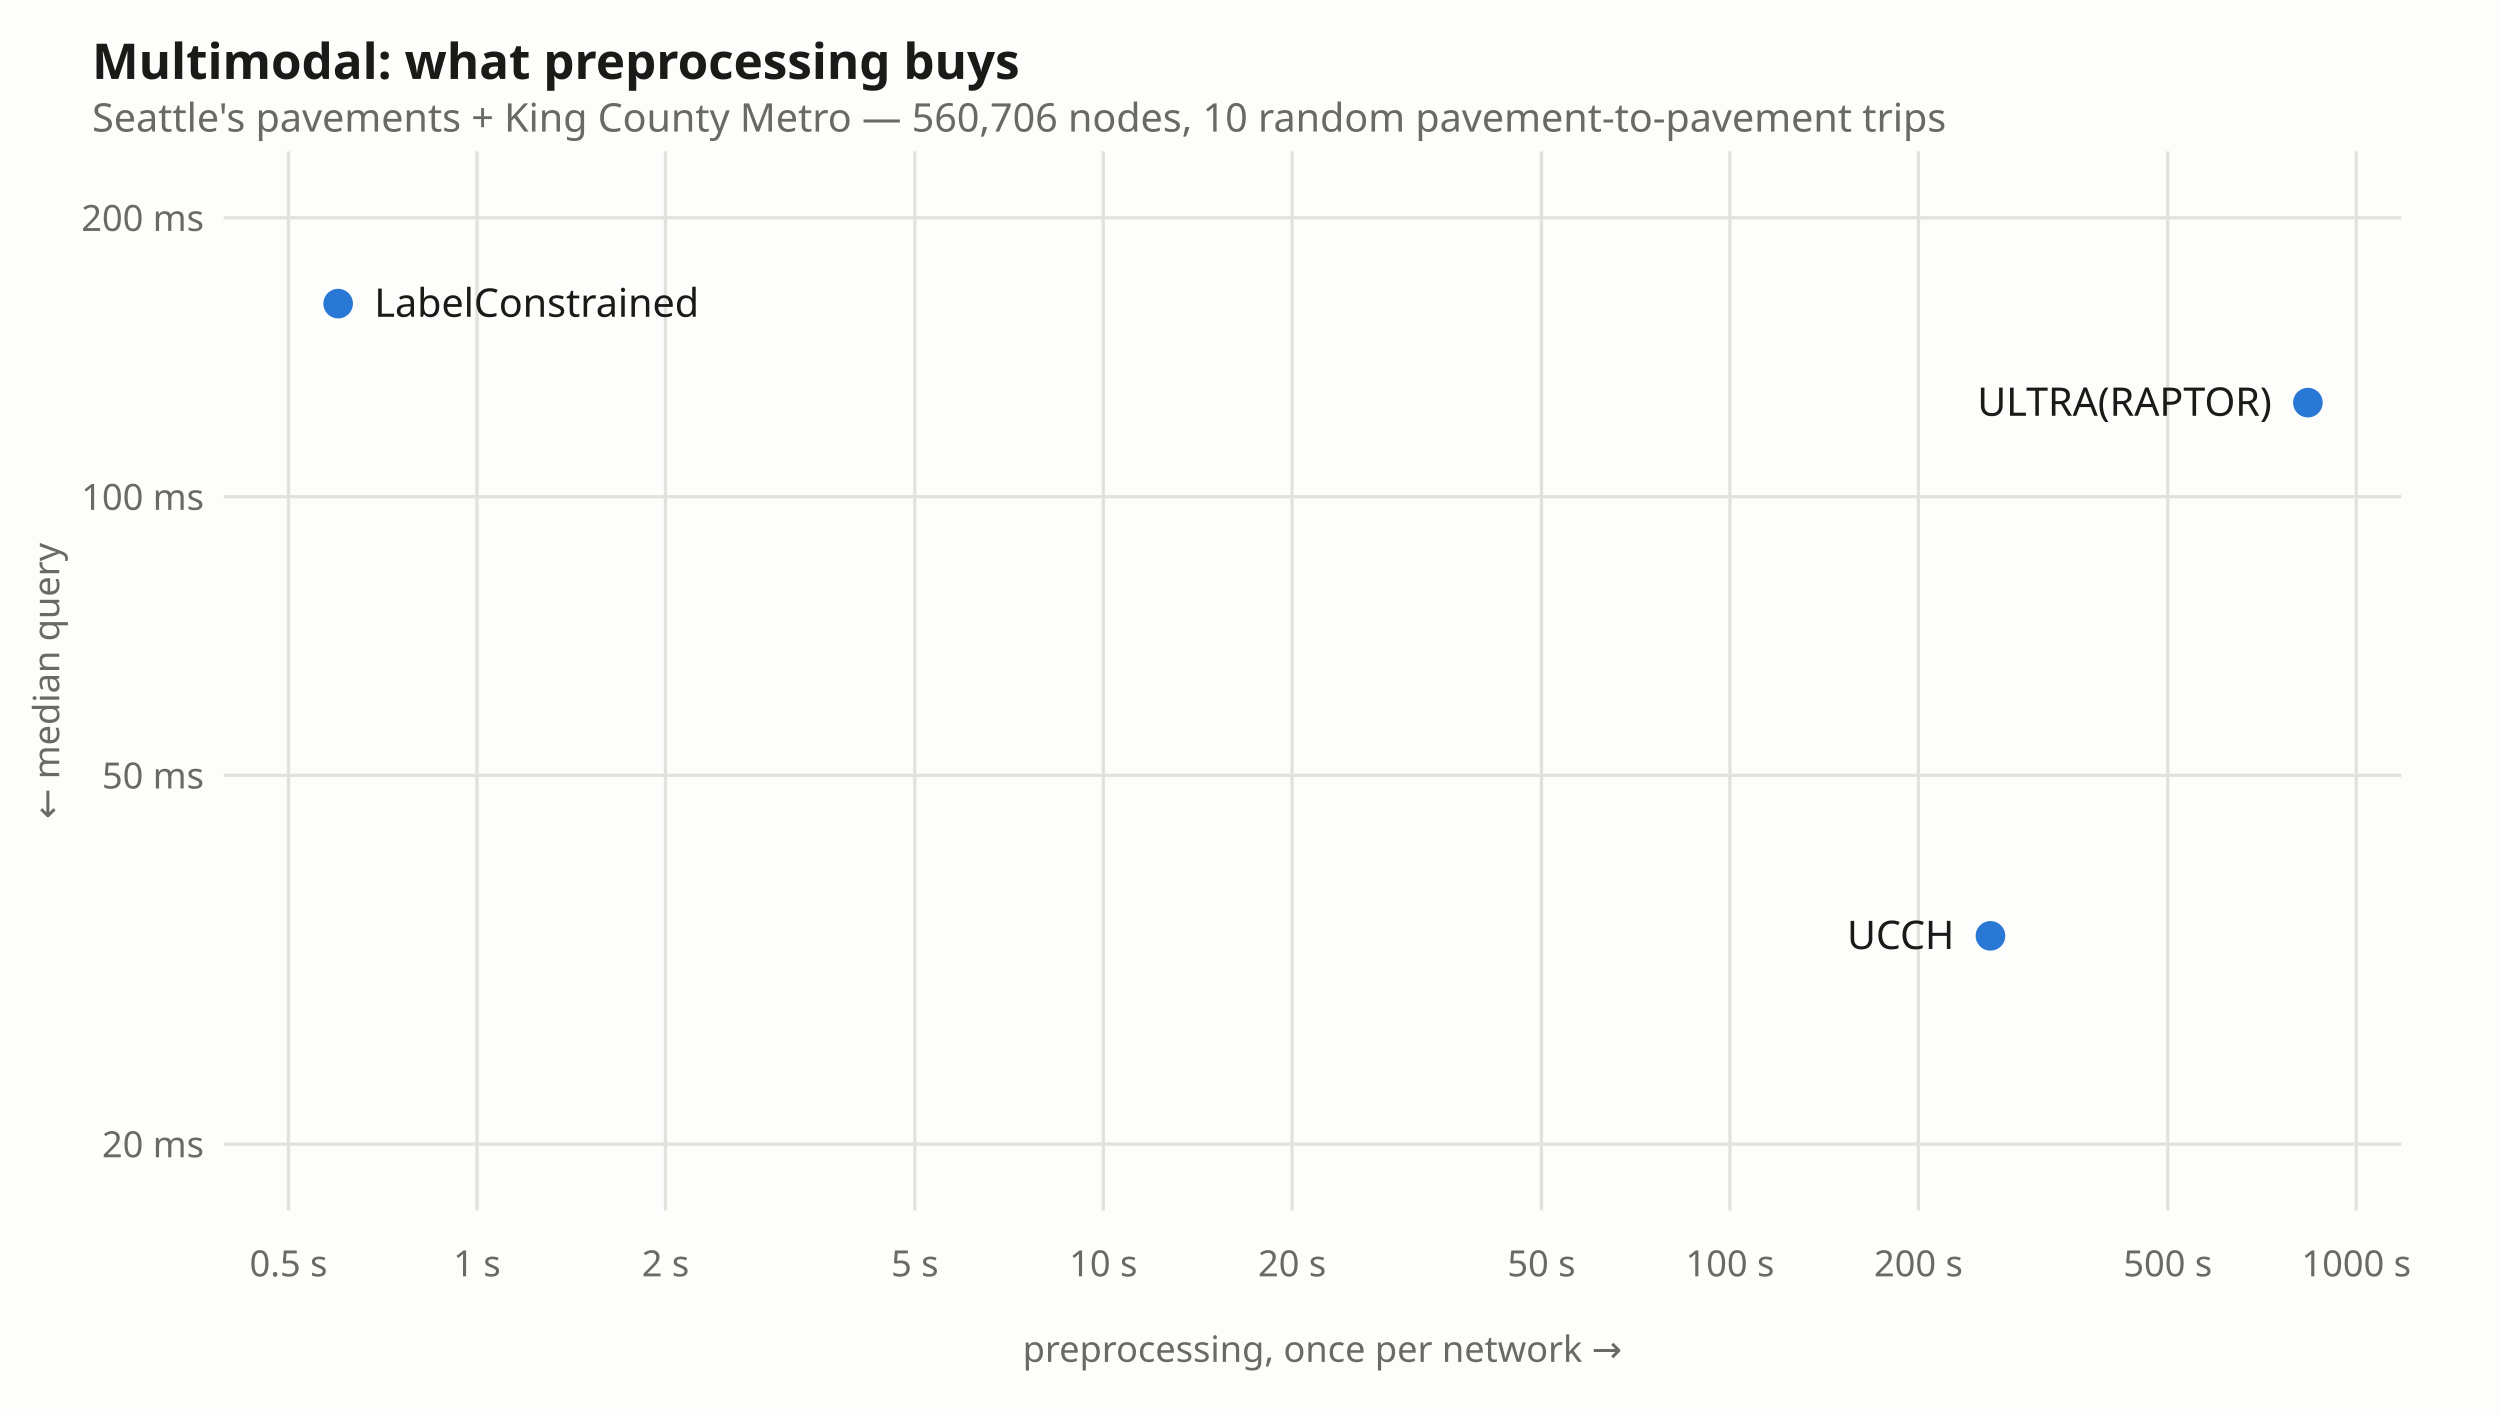
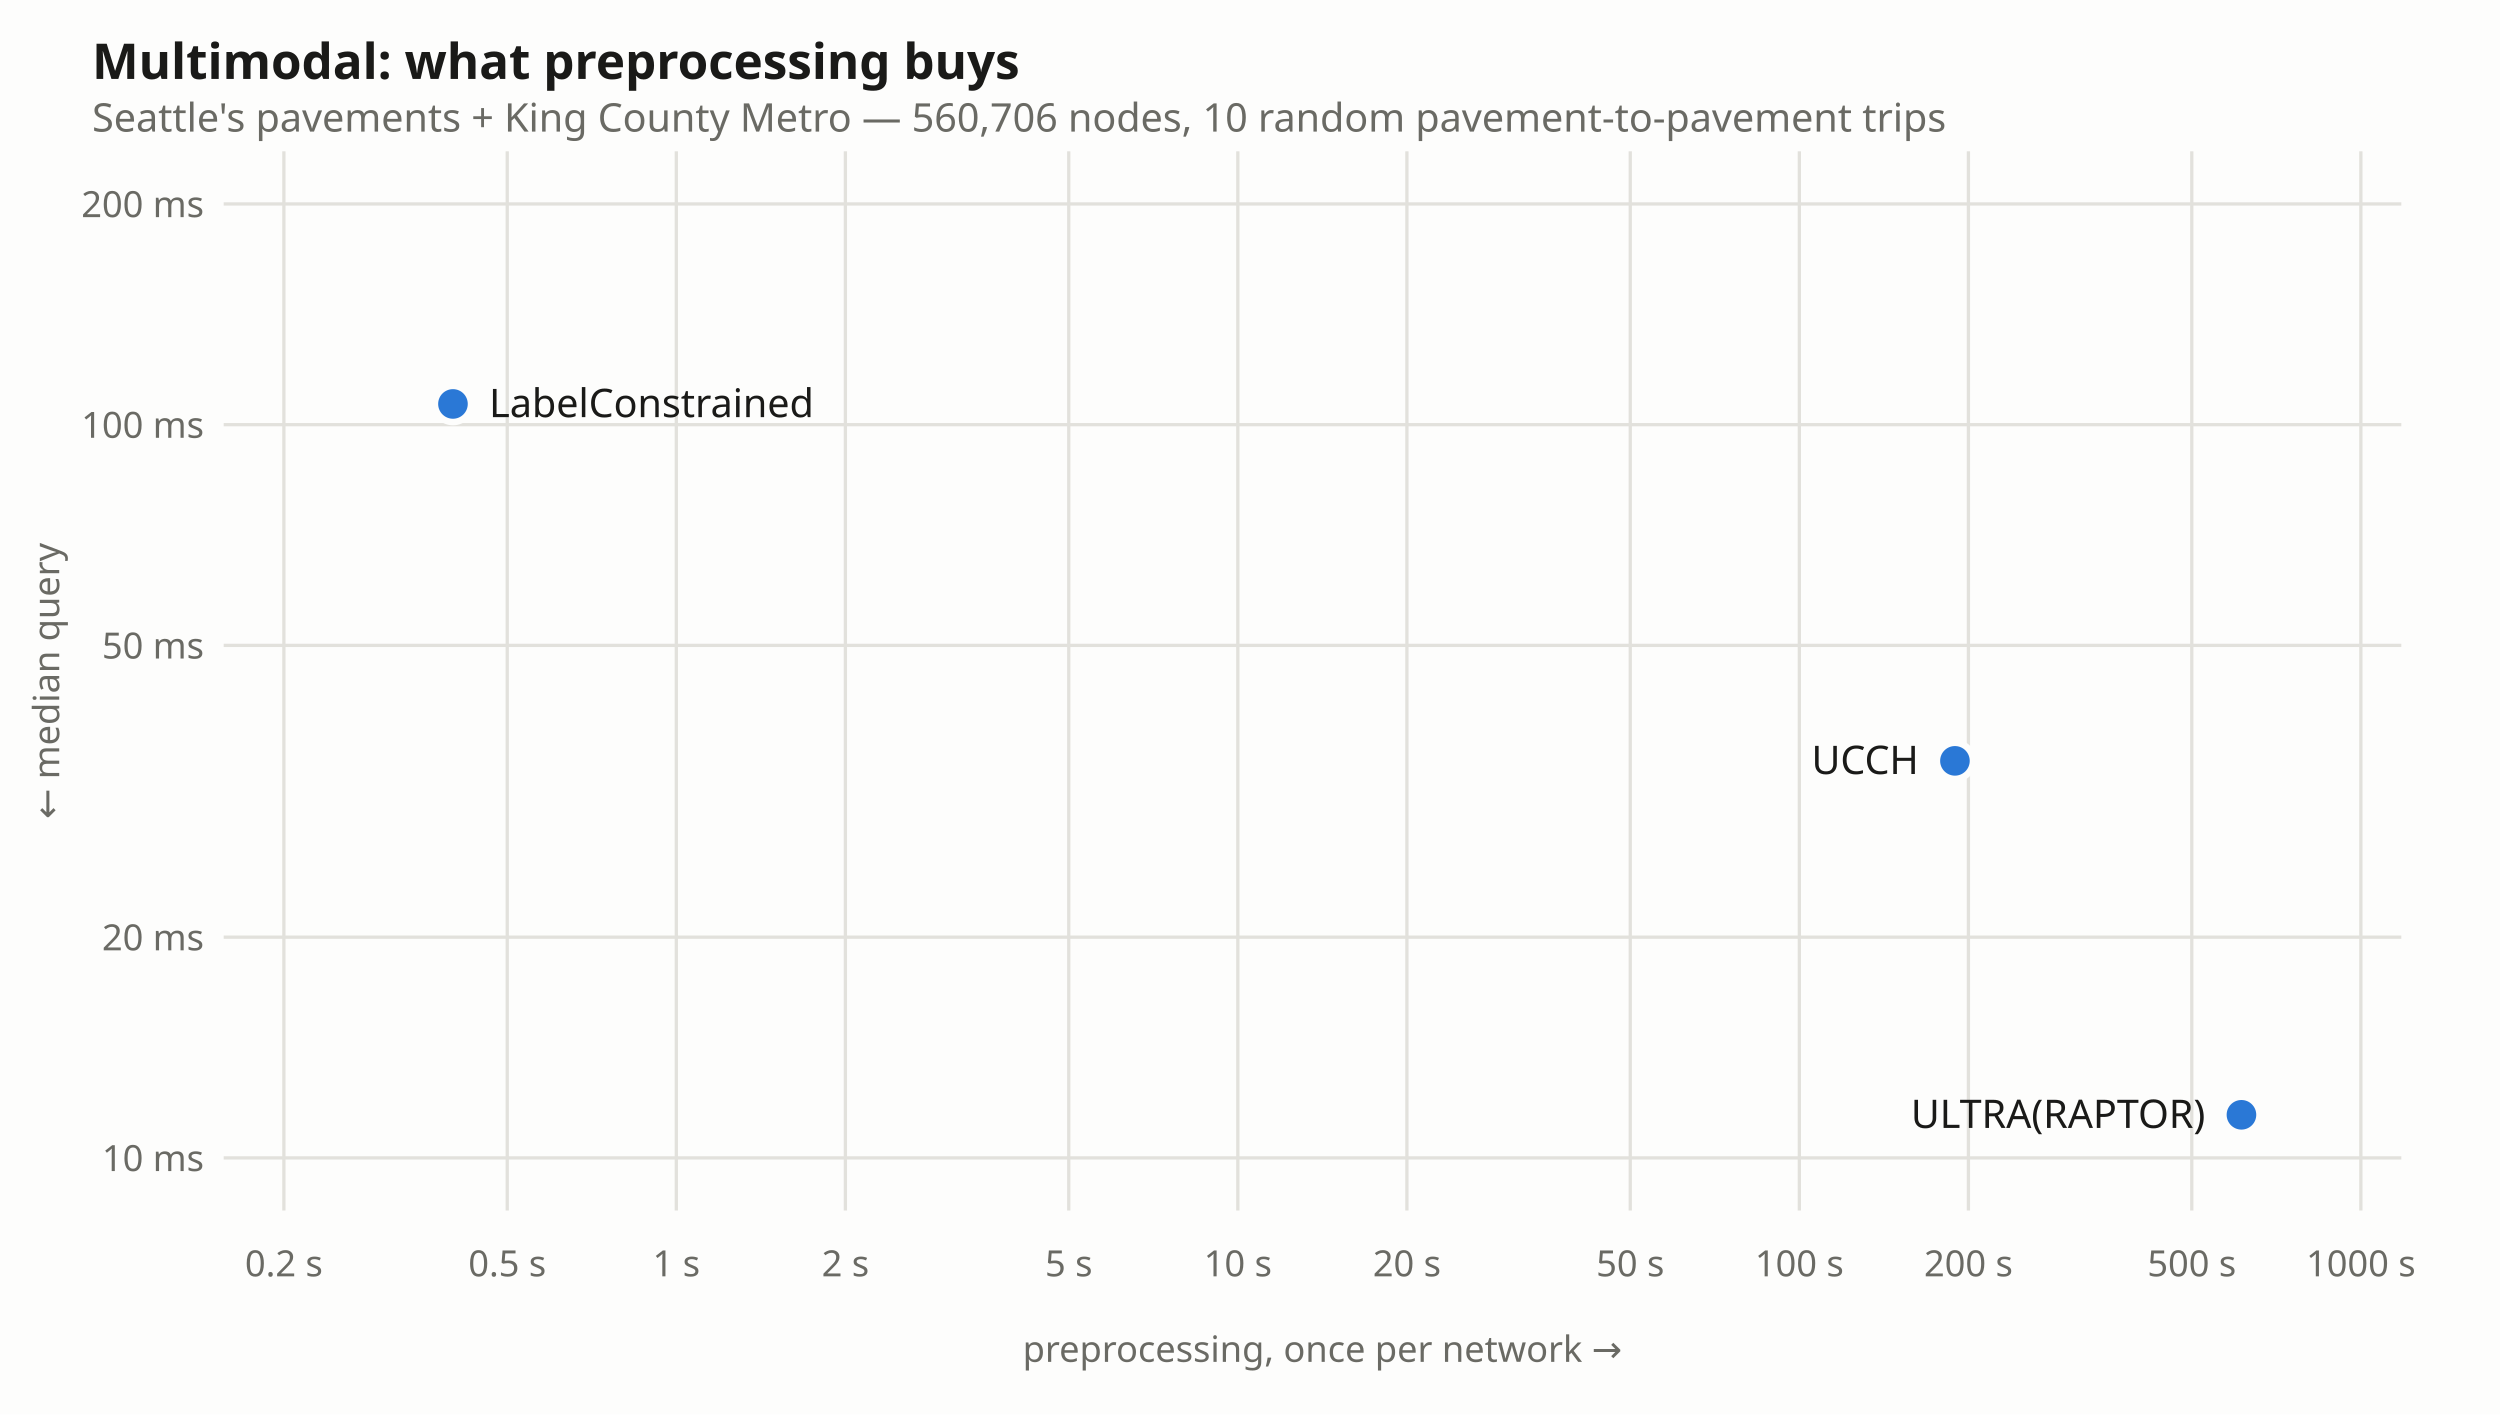
<svg xmlns="http://www.w3.org/2000/svg" viewBox="0 0 760 430" width="760" height="430" role="img" aria-label="Multimodal: what preprocessing buys. Seattle's pavements + King County Metro — 560,706 nodes, 10 random pavement-to-pavement trips">
  <style>
  .surface { fill: #fdfdfc; }
  .title { font: 600 15px system-ui, sans-serif; fill: #1a1a18; }
  .subtitle { font: 12px system-ui, sans-serif; fill: #6a6a64; }
  .tick { font: 11px system-ui, sans-serif; fill: #6a6a64; }
  .axis { font: 11px system-ui, sans-serif; fill: #6a6a64; }
  .label { font: 12px system-ui, sans-serif; fill: #1a1a18; }
  .grid { stroke: #e2e1dc; stroke-width: 1; }
  .break { stroke: #e2e1dc; stroke-width: 1.5; fill: none; }
  .dot { fill: #2a78d6; stroke: #fdfdfc; stroke-width: 2; }
  .end { text-anchor: end; }
  .mid { text-anchor: middle; }
  .start { text-anchor: start; }
  @media (prefers-color-scheme: dark) {
    .surface { fill: #16171a; }
    .title { fill: #e6e5e0; }
    .subtitle, .tick, .axis { fill: #9a998f; }
    .label { fill: #e6e5e0; }
    .grid, .break { stroke: #2c2e33; }
    .dot { fill: #3987e5; stroke: #16171a; }
  }
</style>
  <rect width="760" height="430" class="surface" />
  <text x="28" y="24" class="title">Multimodal: what preprocessing buys</text>
  <text x="28" y="40" class="subtitle">Seattle's pavements + King County Metro — 560,706 nodes, 10 random pavement-to-pavement trips</text>
-   <line x1="68" y1="347.8" x2="730" y2="347.8" class="grid" />
-   <text x="62" y="351.8" class="tick end">20 ms</text>
-   <line x1="68" y1="235.7" x2="730" y2="235.7" class="grid" />
-   <text x="62" y="239.7" class="tick end">50 ms</text>
-   <line x1="68" y1="151.0" x2="730" y2="151.0" class="grid" />
-   <text x="62" y="155.0" class="tick end">100 ms</text>
-   <line x1="68" y1="66.2" x2="730" y2="66.2" class="grid" />
-   <text x="62" y="70.2" class="tick end">200 ms</text>
-   <line x1="87.7" y1="46" x2="87.7" y2="368" class="grid" />
-   <text x="87.7" y="388" class="tick mid">0.5 s</text>
-   <line x1="145.0" y1="46" x2="145.0" y2="368" class="grid" />
-   <text x="145.0" y="388" class="tick mid">1 s</text>
-   <line x1="202.3" y1="46" x2="202.3" y2="368" class="grid" />
-   <text x="202.3" y="388" class="tick mid">2 s</text>
-   <line x1="278.1" y1="46" x2="278.1" y2="368" class="grid" />
-   <text x="278.1" y="388" class="tick mid">5 s</text>
-   <line x1="335.4" y1="46" x2="335.4" y2="368" class="grid" />
-   <text x="335.4" y="388" class="tick mid">10 s</text>
-   <line x1="392.8" y1="46" x2="392.8" y2="368" class="grid" />
-   <text x="392.8" y="388" class="tick mid">20 s</text>
-   <line x1="468.6" y1="46" x2="468.6" y2="368" class="grid" />
-   <text x="468.6" y="388" class="tick mid">50 s</text>
-   <line x1="525.9" y1="46" x2="525.9" y2="368" class="grid" />
-   <text x="525.9" y="388" class="tick mid">100 s</text>
-   <line x1="583.2" y1="46" x2="583.2" y2="368" class="grid" />
-   <text x="583.2" y="388" class="tick mid">200 s</text>
-   <line x1="659.0" y1="46" x2="659.0" y2="368" class="grid" />
-   <text x="659.0" y="388" class="tick mid">500 s</text>
-   <line x1="716.3" y1="46" x2="716.3" y2="368" class="grid" />
-   <text x="716.3" y="388" class="tick mid">1000 s</text>
+   <line x1="68" y1="352.0" x2="730" y2="352.0" class="grid" />
+   <text x="62" y="356.0" class="tick end">10 ms</text>
+   <line x1="68" y1="284.9" x2="730" y2="284.9" class="grid" />
+   <text x="62" y="288.9" class="tick end">20 ms</text>
+   <line x1="68" y1="196.2" x2="730" y2="196.2" class="grid" />
+   <text x="62" y="200.2" class="tick end">50 ms</text>
+   <line x1="68" y1="129.1" x2="730" y2="129.1" class="grid" />
+   <text x="62" y="133.1" class="tick end">100 ms</text>
+   <line x1="68" y1="62.0" x2="730" y2="62.0" class="grid" />
+   <text x="62" y="66.0" class="tick end">200 ms</text>
+   <line x1="86.3" y1="46" x2="86.3" y2="368" class="grid" />
+   <text x="86.3" y="388" class="tick mid">0.2 s</text>
+   <line x1="154.2" y1="46" x2="154.2" y2="368" class="grid" />
+   <text x="154.2" y="388" class="tick mid">0.5 s</text>
+   <line x1="205.6" y1="46" x2="205.6" y2="368" class="grid" />
+   <text x="205.6" y="388" class="tick mid">1 s</text>
+   <line x1="257.0" y1="46" x2="257.0" y2="368" class="grid" />
+   <text x="257.0" y="388" class="tick mid">2 s</text>
+   <line x1="324.9" y1="46" x2="324.9" y2="368" class="grid" />
+   <text x="324.9" y="388" class="tick mid">5 s</text>
+   <line x1="376.3" y1="46" x2="376.3" y2="368" class="grid" />
+   <text x="376.3" y="388" class="tick mid">10 s</text>
+   <line x1="427.7" y1="46" x2="427.7" y2="368" class="grid" />
+   <text x="427.7" y="388" class="tick mid">20 s</text>
+   <line x1="495.6" y1="46" x2="495.6" y2="368" class="grid" />
+   <text x="495.6" y="388" class="tick mid">50 s</text>
+   <line x1="547.0" y1="46" x2="547.0" y2="368" class="grid" />
+   <text x="547.0" y="388" class="tick mid">100 s</text>
+   <line x1="598.4" y1="46" x2="598.4" y2="368" class="grid" />
+   <text x="598.4" y="388" class="tick mid">200 s</text>
+   <line x1="666.3" y1="46" x2="666.3" y2="368" class="grid" />
+   <text x="666.3" y="388" class="tick mid">500 s</text>
+   <line x1="717.7" y1="46" x2="717.7" y2="368" class="grid" />
+   <text x="717.7" y="388" class="tick mid">1000 s</text>
  <text x="402.0" y="414" class="axis mid">preprocessing, once per network →</text>
  <text transform="translate(18,207.0) rotate(-90)" class="axis mid">← median query</text>
  <g class="mark">
-     <circle cx="102.8" cy="92.3" r="5.5" class="dot" />
-     <text x="113.8" y="96.3" class="label start">LabelConstrained</text>
+     <circle cx="137.7" cy="122.8" r="5.5" class="dot" />
+     <text x="148.7" y="126.8" class="label start">LabelConstrained</text>
  </g>
  <g class="mark">
-     <circle cx="605.1" cy="284.5" r="5.5" class="dot" />
-     <text x="594.1" y="288.5" class="label end">UCCH</text>
+     <circle cx="594.3" cy="231.3" r="5.5" class="dot" />
+     <text x="583.3" y="235.3" class="label end">UCCH</text>
  </g>
  <g class="mark">
-     <circle cx="701.6" cy="122.4" r="5.5" class="dot" />
-     <text x="690.6" y="126.4" class="label end">ULTRA(RAPTOR)</text>
+     <circle cx="681.4" cy="338.9" r="5.5" class="dot" />
+     <text x="670.4" y="342.9" class="label end">ULTRA(RAPTOR)</text>
  </g>
</svg>
